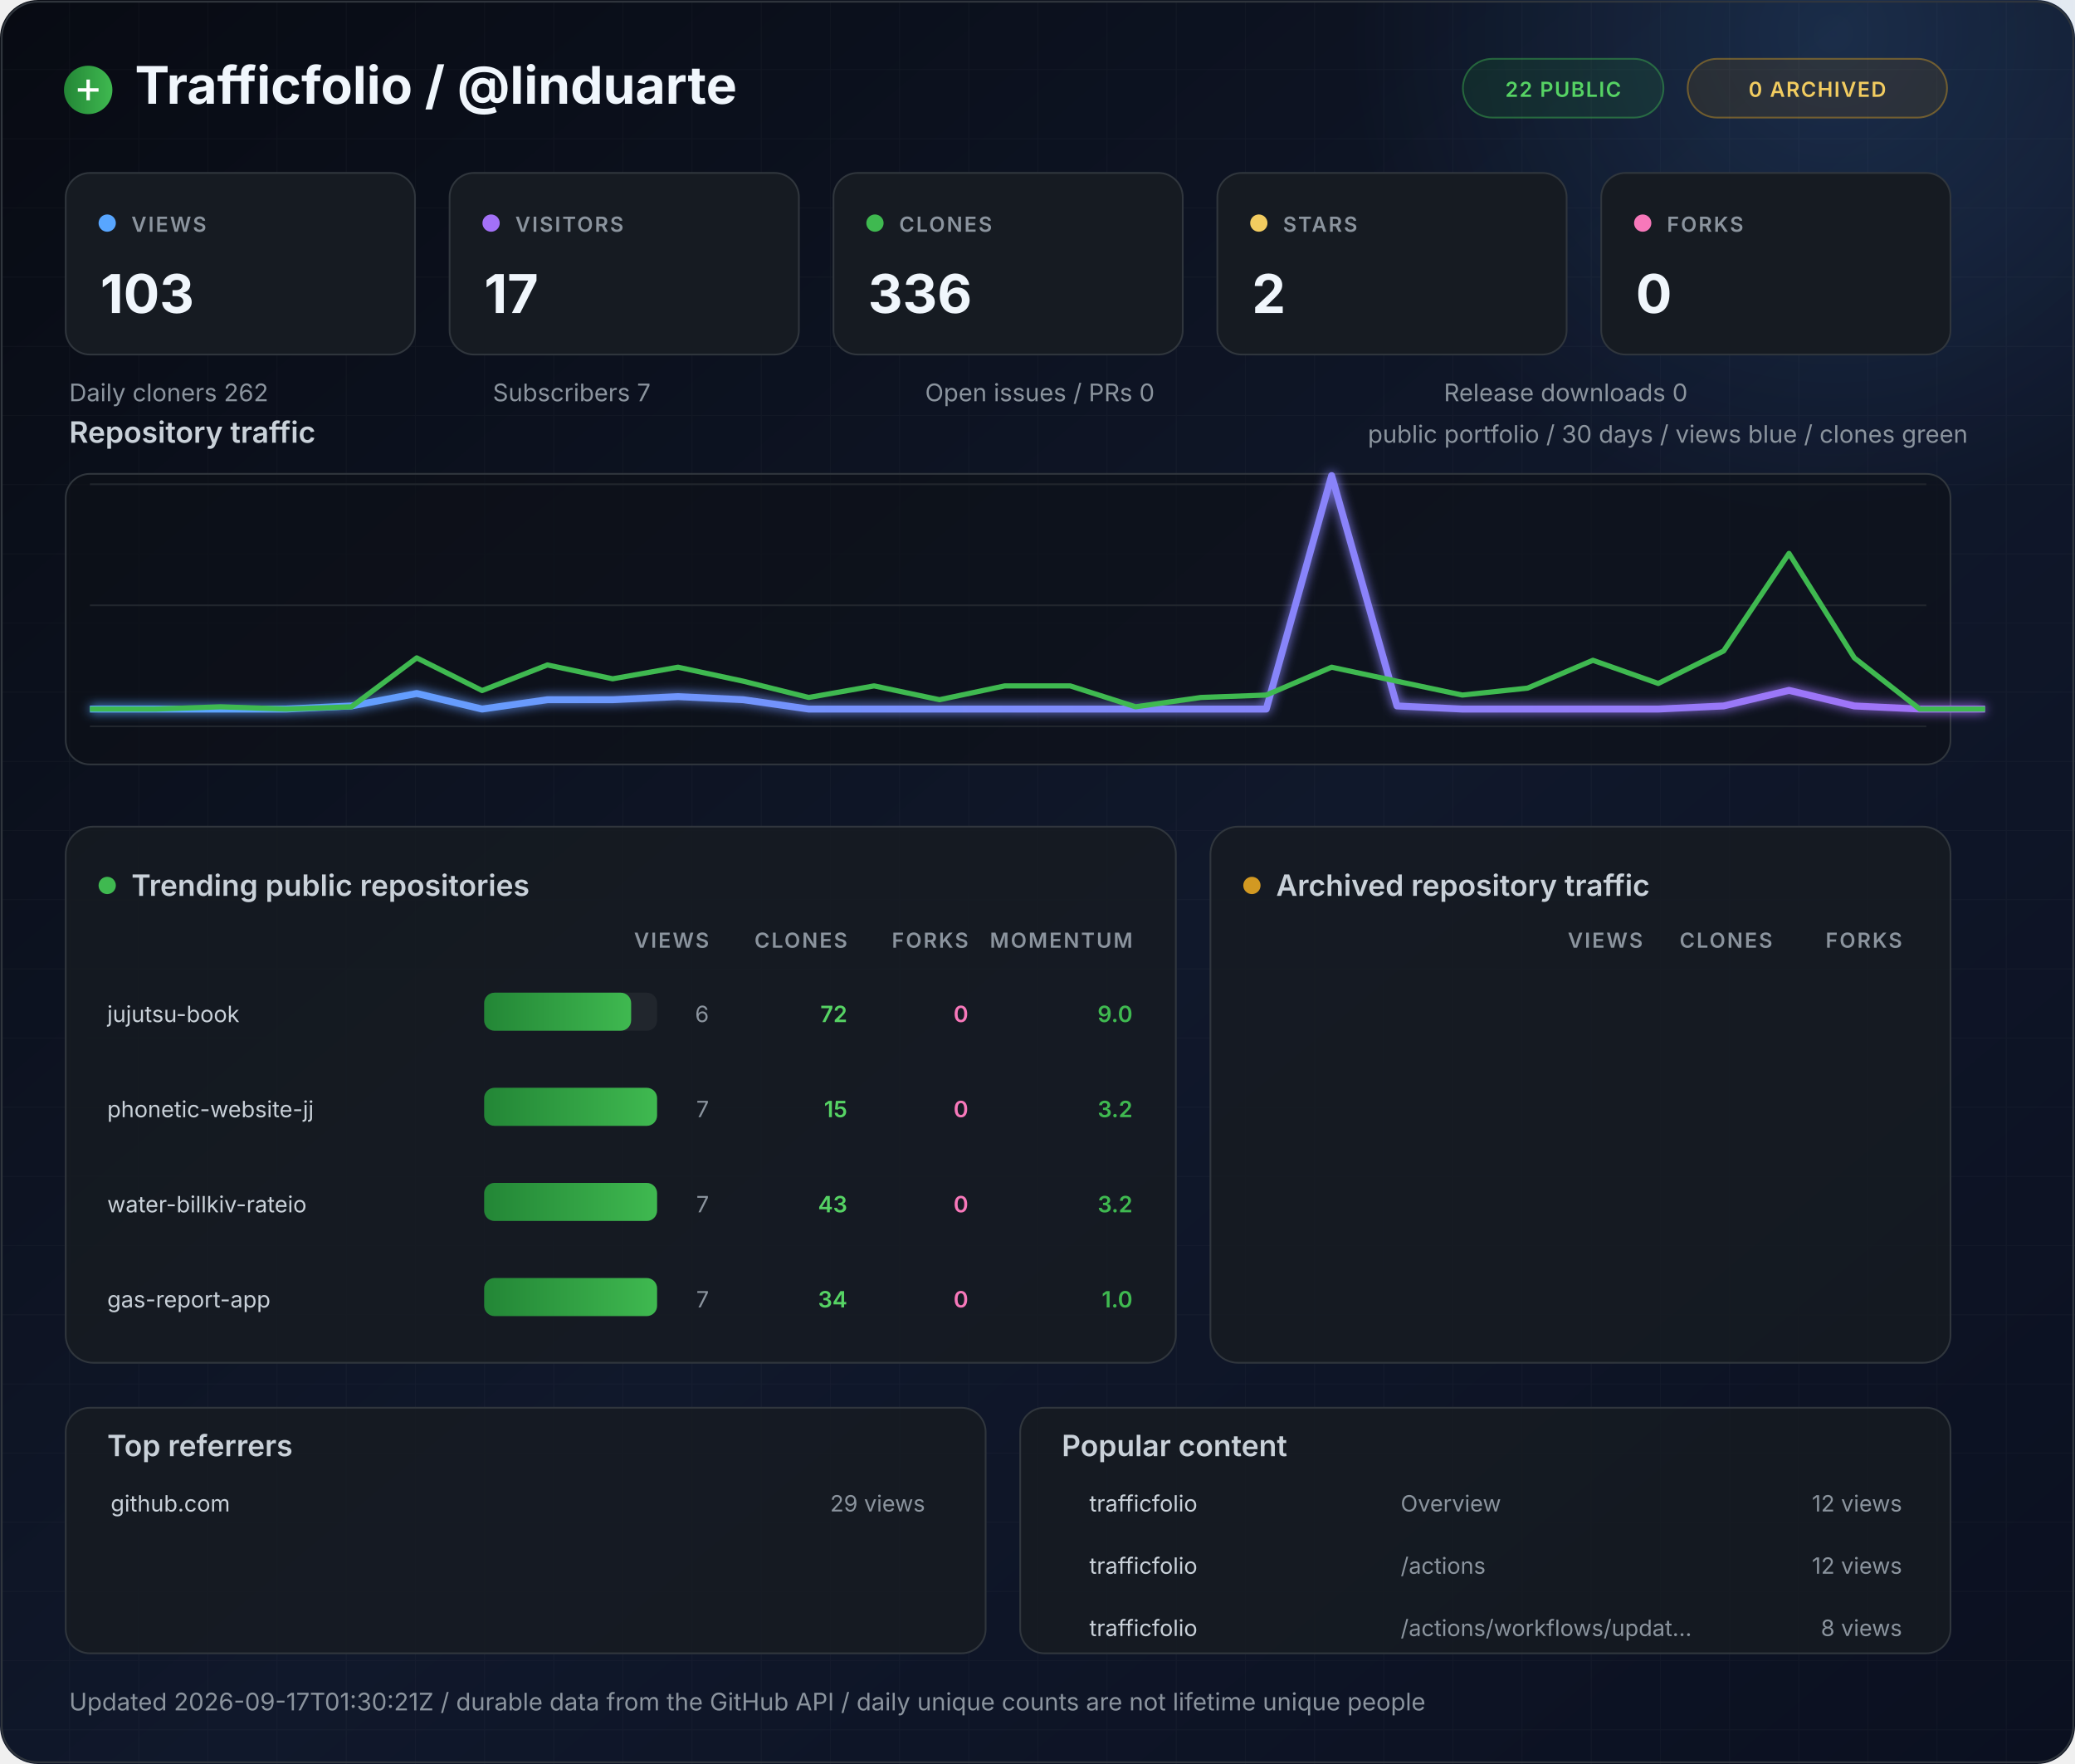
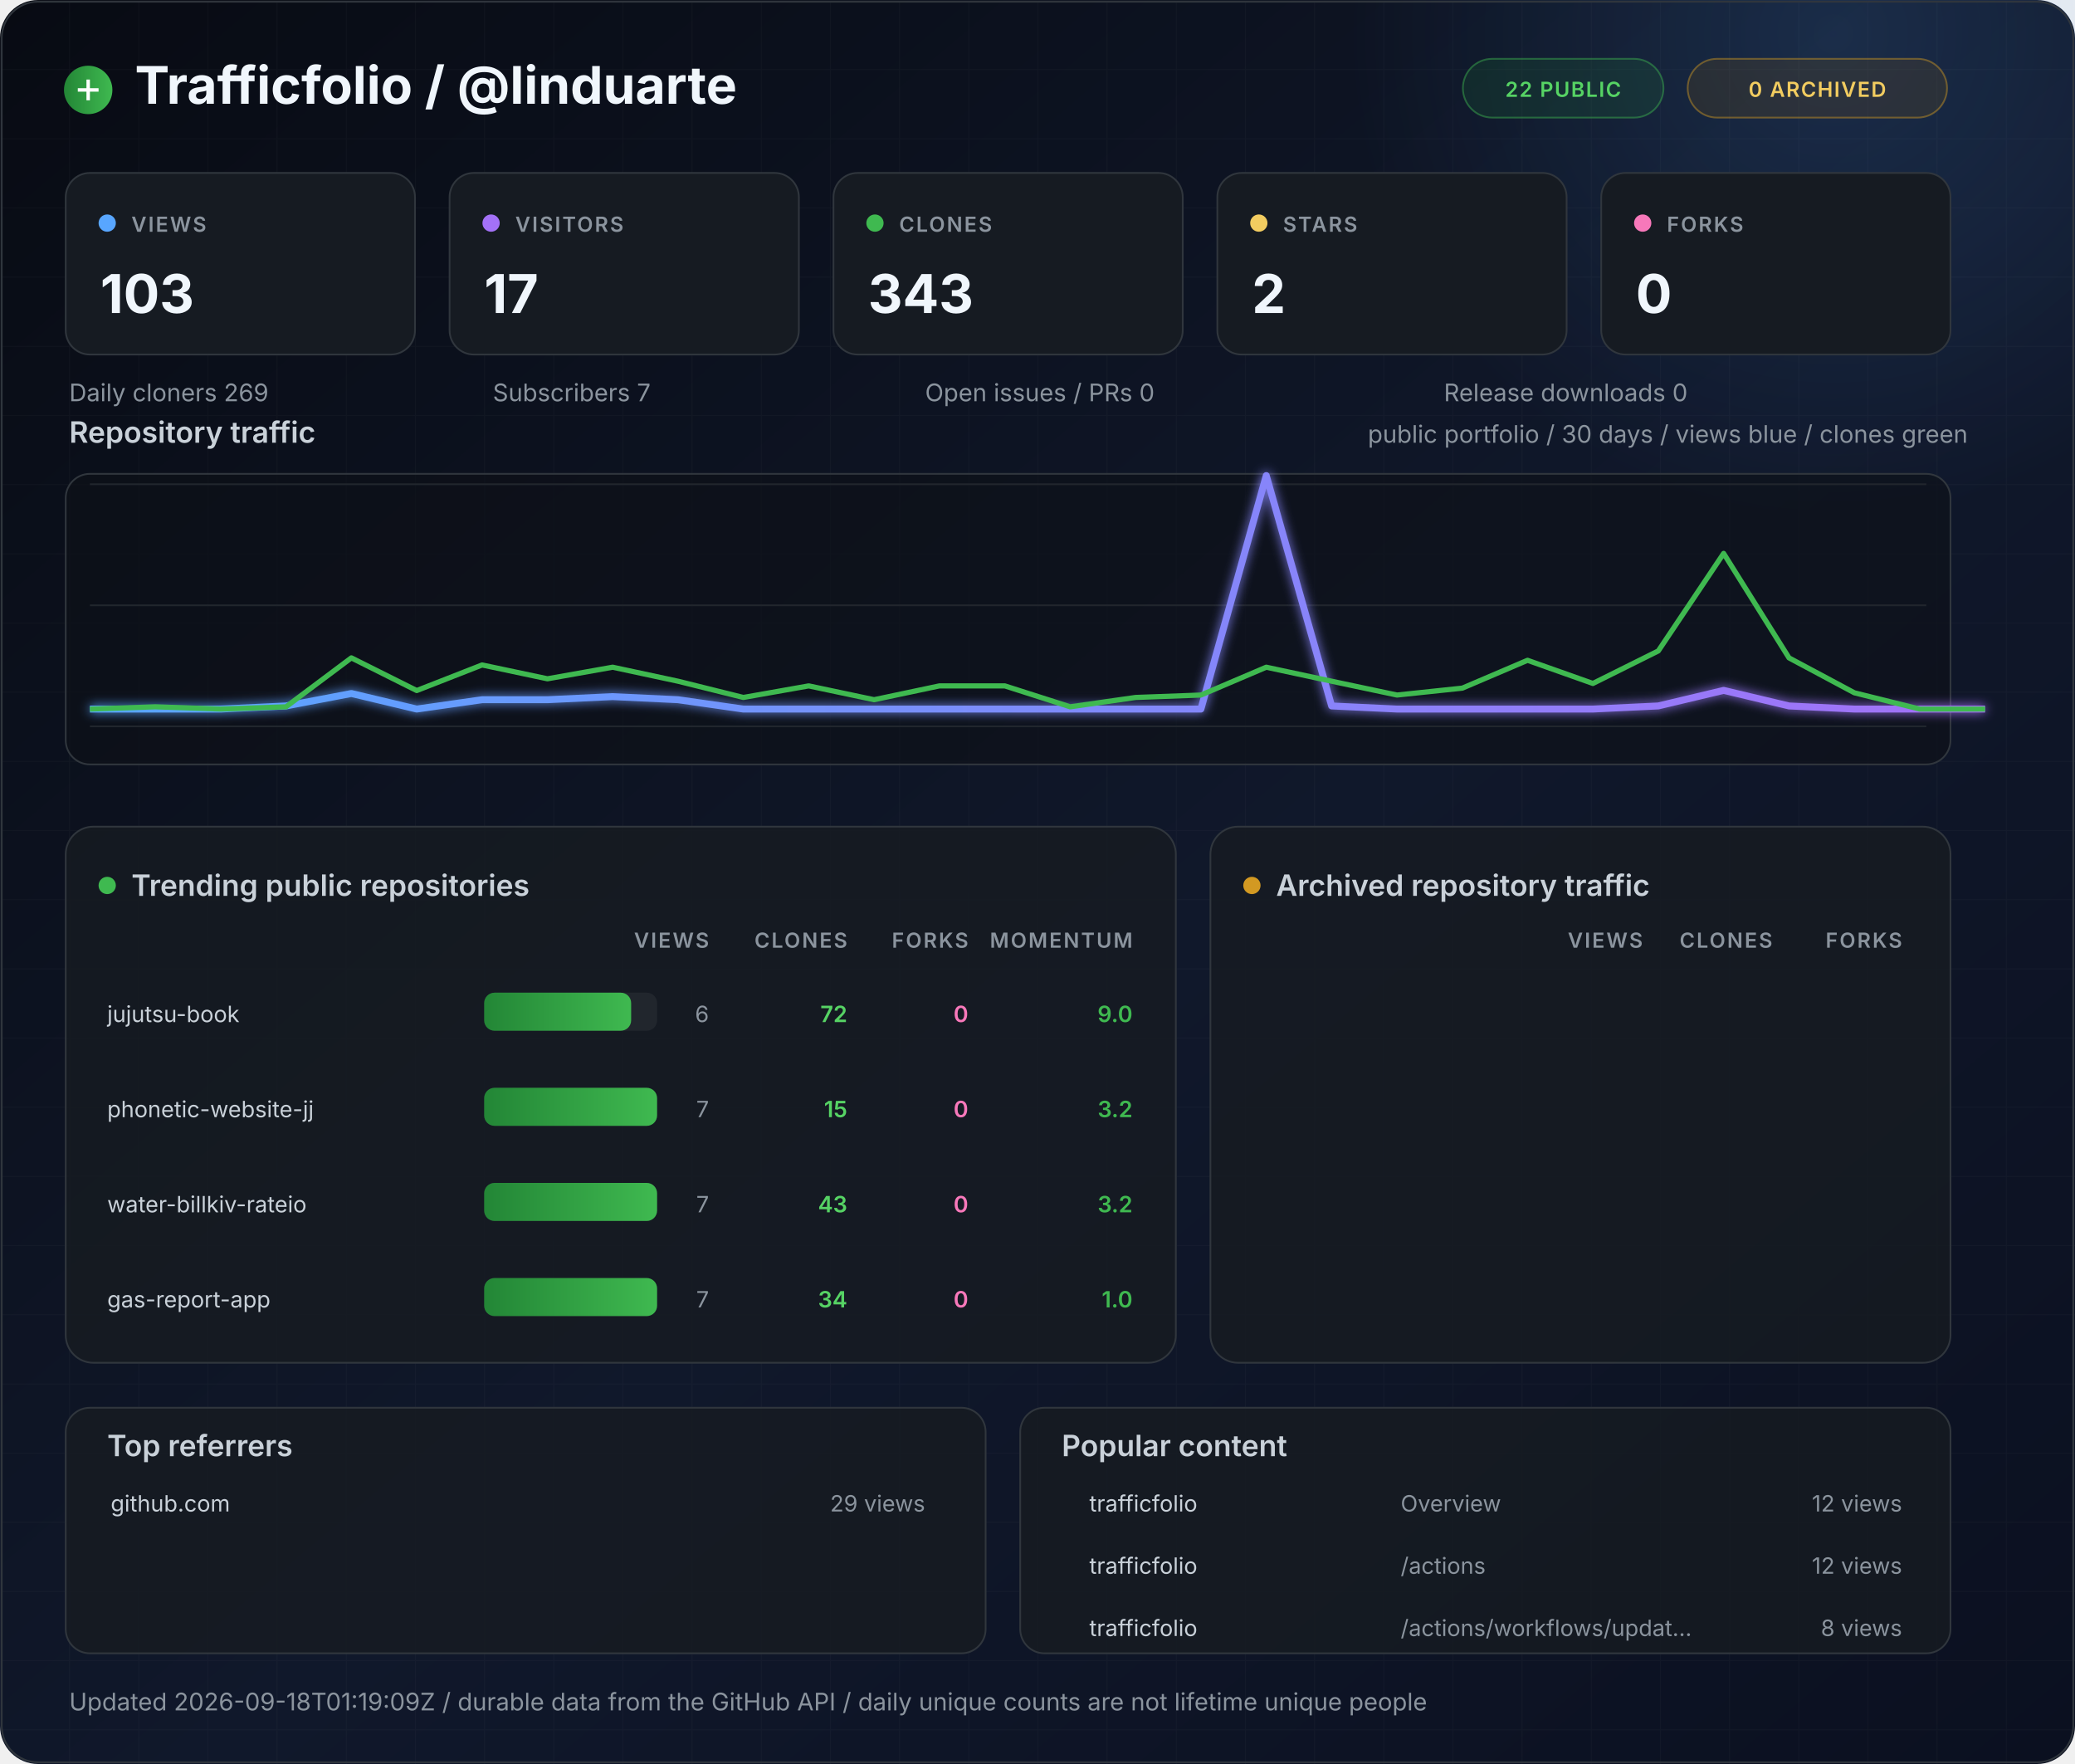
<svg xmlns="http://www.w3.org/2000/svg" width="1200" height="1020" viewBox="0 0 1200 1020" role="img" aria-label="Trafficfolio GitHub analytics dashboard for linduarte">
  <defs>
    <linearGradient id="bg" x1="0" y1="0" x2="1" y2="1">
      <stop stop-color="#080b13" />
      <stop offset=".55" stop-color="#10182b" />
      <stop offset="1" stop-color="#0b1020" />
    </linearGradient>
    <linearGradient id="line" x1="0" y1="0" x2="1" y2="0">
      <stop stop-color="#58a6ff" />
      <stop offset="1" stop-color="#a371f7" />
    </linearGradient>
    <linearGradient id="bar" x1="0" y1="0" x2="1" y2="0">
      <stop stop-color="#238636" />
      <stop offset="1" stop-color="#3fb950" />
    </linearGradient>
    <linearGradient id="archiveBar" x1="0" y1="0" x2="1" y2="0">
      <stop stop-color="#9e6a03" />
      <stop offset="1" stop-color="#f2cc60" />
    </linearGradient>
    <radialGradient id="ambient">
      <stop stop-color="#58a6ff" stop-opacity=".16" />
      <stop offset="1" stop-color="#58a6ff" stop-opacity="0" />
    </radialGradient>
    <pattern id="grid" width="40" height="40" patternUnits="userSpaceOnUse">
      <path d="M40 0H0V40" fill="none" stroke="#ffffff" stroke-opacity=".025" />
    </pattern>
    <filter id="glow">
      <feGaussianBlur stdDeviation="3" result="b" />
      <feMerge>
        <feMergeNode in="b" />
        <feMergeNode in="SourceGraphic" />
      </feMerge>
    </filter>
    <style>
    .title{font:750 30px -apple-system,BlinkMacSystemFont,"Segoe UI",sans-serif;fill:#f0f6fc}
    .subtitle{font:14px -apple-system,BlinkMacSystemFont,"Segoe UI",sans-serif;fill:#8b949e}
    .label{font:600 12px -apple-system,BlinkMacSystemFont,"Segoe UI",sans-serif;fill:#8b949e;letter-spacing:1px}
    .metric{font:700 31px -apple-system,BlinkMacSystemFont,"Segoe UI",sans-serif;fill:#f0f6fc}
    .section{font:600 17px -apple-system,BlinkMacSystemFont,"Segoe UI",sans-serif;fill:#c9d1d9}
    .repo,.value,.trend,.archive,.clone,.fork{font:13px -apple-system,BlinkMacSystemFont,"Segoe UI",sans-serif;fill:#c9d1d9}
    .value{fill:#8b949e} .trend{fill:#3fb950;font-weight:600} .archive{fill:#d29922}
    .clone{fill:#56d364;font-weight:600} .fork{fill:#f778ba;font-weight:600}
    .pill{font:600 12px -apple-system,BlinkMacSystemFont,"Segoe UI",sans-serif;letter-spacing:.7px}
  </style>
  </defs>
  <rect width="1200" height="1020" rx="22" fill="url(#bg)" />
  <rect width="1200" height="1020" rx="22" fill="url(#grid)" />
  <circle cx="1060" cy="20" r="280" fill="url(#ambient)" />
  <rect x="1" y="1" width="1198" height="1018" rx="21" fill="none" stroke="#30363d" />
  <circle cx="51" cy="52" r="14" fill="url(#bar)" />
  <path d="M45 52h12M51 46v12" stroke="#fff" stroke-width="2" />
  <text x="78" y="60" class="title">Trafficfolio / @linduarte</text>
  <rect x="846" y="34" width="116" height="34" rx="17" fill="#238636" fill-opacity=".16" stroke="#3fb950" stroke-opacity=".45" />
  <text x="904" y="56" text-anchor="middle" class="pill" fill="#56d364">22 PUBLIC</text>
  <rect x="976" y="34" width="150" height="34" rx="17" fill="#9e6a03" fill-opacity=".14" stroke="#d29922" stroke-opacity=".45" />
  <text x="1051" y="56" text-anchor="middle" class="pill" fill="#f2cc60">0 ARCHIVED</text>
  <rect x="38" y="100" width="202" height="105" rx="14" fill="#161b22" stroke="#30363d" />
  <circle cx="62" cy="129" r="5" fill="#58a6ff" />
  <text x="76" y="134" class="label">VIEWS</text>
  <text x="58" y="181" class="metric">103</text>
  <rect x="260" y="100" width="202" height="105" rx="14" fill="#161b22" stroke="#30363d" />
  <circle cx="284" cy="129" r="5" fill="#a371f7" />
  <text x="298" y="134" class="label">VISITORS</text>
  <text x="280" y="181" class="metric">17</text>
  <rect x="482" y="100" width="202" height="105" rx="14" fill="#161b22" stroke="#30363d" />
  <circle cx="506" cy="129" r="5" fill="#3fb950" />
  <text x="520" y="134" class="label">CLONES</text>
-   <text x="502" y="181" class="metric">336</text>
+   <text x="502" y="181" class="metric">343</text>
  <rect x="704" y="100" width="202" height="105" rx="14" fill="#161b22" stroke="#30363d" />
  <circle cx="728" cy="129" r="5" fill="#f2cc60" />
  <text x="742" y="134" class="label">STARS</text>
  <text x="724" y="181" class="metric">2</text>
  <rect x="926" y="100" width="202" height="105" rx="14" fill="#161b22" stroke="#30363d" />
  <circle cx="950" cy="129" r="5" fill="#f778ba" />
  <text x="964" y="134" class="label">FORKS</text>
  <text x="946" y="181" class="metric">0</text>
-   <text x="40" y="232" class="subtitle">Daily cloners 262</text>
+   <text x="40" y="232" class="subtitle">Daily cloners 269</text>
  <text x="285" y="232" class="subtitle">Subscribers 7</text>
  <text x="535" y="232" class="subtitle">Open issues / PRs 0</text>
  <text x="835" y="232" class="subtitle">Release downloads 0</text>
  <text x="40" y="256" class="section">Repository traffic</text>
  <text x="1138" y="256" text-anchor="end" class="subtitle">public portfolio / 30 days / views blue / clones green</text>
  <rect x="38" y="274" width="1090" height="168" rx="14" fill="#0d1117" fill-opacity=".62" stroke="#30363d" />
  <line x1="52" y1="420" x2="1114" y2="420" stroke="#21262d" />
  <line x1="52" y1="350" x2="1114" y2="350" stroke="#21262d" />
  <line x1="52" y1="280" x2="1114" y2="280" stroke="#21262d" />
-   <polyline points="52.0,410.0 89.8,410.0 127.6,410.0 165.4,410.0 203.2,408.2 241.0,401.0 278.8,410.0 316.6,404.6 354.3,404.6 392.1,402.8 429.9,404.6 467.7,410.0 505.5,410.0 543.3,410.0 581.1,410.0 618.9,410.0 656.7,410.0 694.5,410.0 732.3,410.0 770.1,275.0 807.9,408.2 845.7,410.0 883.4,410.0 921.2,410.0 959.0,410.0 996.8,408.2 1034.6,399.2 1072.4,408.2 1110.2,410.0 1148.0,410.0" fill="none" stroke="url(#line)" stroke-width="4" stroke-linejoin="round" filter="url(#glow)" />
-   <polyline points="52.0,410.0 89.8,410.0 127.6,408.7 165.4,410.0 203.2,408.7 241.0,380.4 278.8,399.3 316.6,384.5 354.3,392.5 392.1,385.8 429.9,393.9 467.7,403.3 505.5,396.6 543.3,404.6 581.1,396.6 618.9,396.6 656.7,408.7 694.5,403.3 732.3,401.9 770.1,385.8 807.9,393.9 845.7,401.9 883.4,397.9 921.2,381.8 959.0,395.2 996.8,376.4 1034.6,320.0 1072.4,380.4 1110.2,410.0 1148.0,410.0" fill="none" stroke="#3fb950" stroke-width="3" stroke-linejoin="round" />
+   <polyline points="52.0,410.0 89.8,410.0 127.6,410.0 165.4,408.2 203.2,401.0 241.0,410.0 278.8,404.6 316.6,404.6 354.3,402.8 392.1,404.6 429.9,410.0 467.7,410.0 505.5,410.0 543.3,410.0 581.1,410.0 618.9,410.0 656.7,410.0 694.5,410.0 732.3,275.0 770.1,408.2 807.9,410.0 845.7,410.0 883.4,410.0 921.2,410.0 959.0,408.2 996.8,399.2 1034.6,408.2 1072.4,410.0 1110.2,410.0 1148.0,410.0" fill="none" stroke="url(#line)" stroke-width="4" stroke-linejoin="round" filter="url(#glow)" />
+   <polyline points="52.0,410.0 89.8,408.7 127.6,410.0 165.4,408.7 203.2,380.4 241.0,399.3 278.8,384.5 316.6,392.5 354.3,385.8 392.1,393.9 429.9,403.3 467.7,396.6 505.5,404.6 543.3,396.6 581.1,396.6 618.9,408.7 656.7,403.3 694.5,401.9 732.3,385.8 770.1,393.9 807.9,401.9 845.7,397.9 883.4,381.8 921.2,395.2 959.0,376.4 996.8,320.0 1034.6,380.4 1072.4,400.6 1110.2,410.0 1148.0,410.0" fill="none" stroke="#3fb950" stroke-width="3" stroke-linejoin="round" />
  <rect x="38" y="478" width="642" height="310" rx="16" fill="#161b22" fill-opacity=".82" stroke="#30363d" />
  <circle cx="62" cy="512" r="5" fill="#3fb950" />
  <text x="76" y="518" class="section">Trending public repositories</text>
  <text x="410" y="548" text-anchor="end" class="label">VIEWS</text>
  <text x="490" y="548" text-anchor="end" class="label">CLONES</text>
  <text x="560" y="548" text-anchor="end" class="label">FORKS</text>
  <text x="655" y="548" text-anchor="end" class="label">MOMENTUM</text>
  <text x="62" y="591" class="repo">jujutsu-book</text>
  <rect x="280" y="574" width="100" height="22" rx="6" fill="#21262d" />
  <rect x="280" y="574" width="85" height="22" rx="6" fill="url(#bar)" />
  <text x="410" y="591" text-anchor="end" class="value">6</text>
  <text x="490" y="591" text-anchor="end" class="clone">72</text>
  <text x="560" y="591" text-anchor="end" class="fork">0</text>
  <text x="655" y="591" text-anchor="end" class="trend">9.0</text>
  <text x="62" y="646" class="repo">phonetic-website-jj</text>
  <rect x="280" y="629" width="100" height="22" rx="6" fill="#21262d" />
  <rect x="280" y="629" width="100" height="22" rx="6" fill="url(#bar)" />
  <text x="410" y="646" text-anchor="end" class="value">7</text>
  <text x="490" y="646" text-anchor="end" class="clone">15</text>
  <text x="560" y="646" text-anchor="end" class="fork">0</text>
  <text x="655" y="646" text-anchor="end" class="trend">3.2</text>
  <text x="62" y="701" class="repo">water-billkiv-rateio</text>
  <rect x="280" y="684" width="100" height="22" rx="6" fill="#21262d" />
  <rect x="280" y="684" width="100" height="22" rx="6" fill="url(#bar)" />
  <text x="410" y="701" text-anchor="end" class="value">7</text>
  <text x="490" y="701" text-anchor="end" class="clone">43</text>
  <text x="560" y="701" text-anchor="end" class="fork">0</text>
  <text x="655" y="701" text-anchor="end" class="trend">3.2</text>
  <text x="62" y="756" class="repo">gas-report-app</text>
  <rect x="280" y="739" width="100" height="22" rx="6" fill="#21262d" />
  <rect x="280" y="739" width="100" height="22" rx="6" fill="url(#bar)" />
  <text x="410" y="756" text-anchor="end" class="value">7</text>
  <text x="490" y="756" text-anchor="end" class="clone">34</text>
  <text x="560" y="756" text-anchor="end" class="fork">0</text>
  <text x="655" y="756" text-anchor="end" class="trend">1.0</text>
  <rect x="700" y="478" width="428" height="310" rx="16" fill="#161b22" fill-opacity=".82" stroke="#30363d" />
  <circle cx="724" cy="512" r="5" fill="#d29922" />
  <text x="738" y="518" class="section">Archived repository traffic</text>
  <text x="950" y="548" text-anchor="end" class="label">VIEWS</text>
  <text x="1025" y="548" text-anchor="end" class="label">CLONES</text>
  <text x="1100" y="548" text-anchor="end" class="label">FORKS</text>
  <rect x="38" y="814" width="532" height="142" rx="14" fill="#161b22" fill-opacity=".82" stroke="#30363d" />
  <text x="62" y="842" class="section">Top referrers</text>
  <text x="64" y="874" class="repo">github.com</text>
  <text x="535" y="874" text-anchor="end" class="value">29 views</text>
  <rect x="590" y="814" width="538" height="142" rx="14" fill="#161b22" fill-opacity=".82" stroke="#30363d" />
  <text x="614" y="842" class="section">Popular content</text>
  <text x="630" y="874" class="repo">trafficfolio</text>
  <text x="810" y="874" class="value">Overview</text>
  <text x="1100" y="874" text-anchor="end" class="value">12 views</text>
  <text x="630" y="910" class="repo">trafficfolio</text>
  <text x="810" y="910" class="value">/actions</text>
  <text x="1100" y="910" text-anchor="end" class="value">12 views</text>
  <text x="630" y="946" class="repo">trafficfolio</text>
  <text x="810" y="946" class="value">/actions/workflows/updat...</text>
  <text x="1100" y="946" text-anchor="end" class="value">8 views</text>
-   <text x="40" y="989" class="subtitle">Updated 2026-09-17T01:30:21Z / durable data from the GitHub API / daily unique counts are not lifetime unique people</text>
+   <text x="40" y="989" class="subtitle">Updated 2026-09-18T01:19:09Z / durable data from the GitHub API / daily unique counts are not lifetime unique people</text>
</svg>
